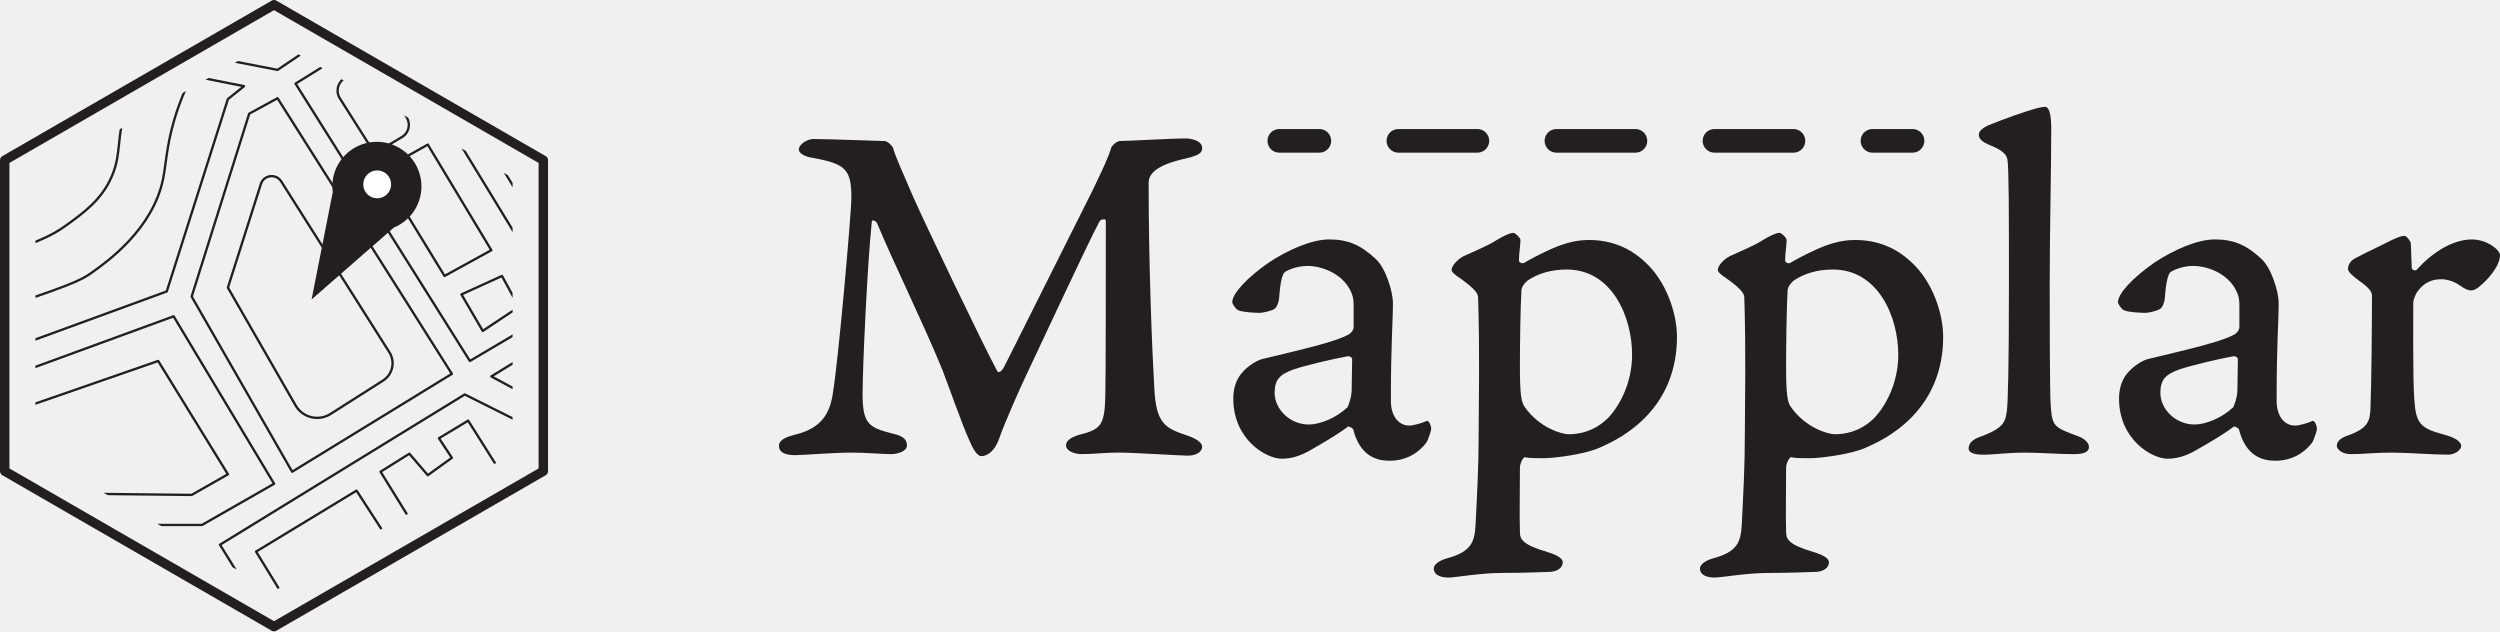
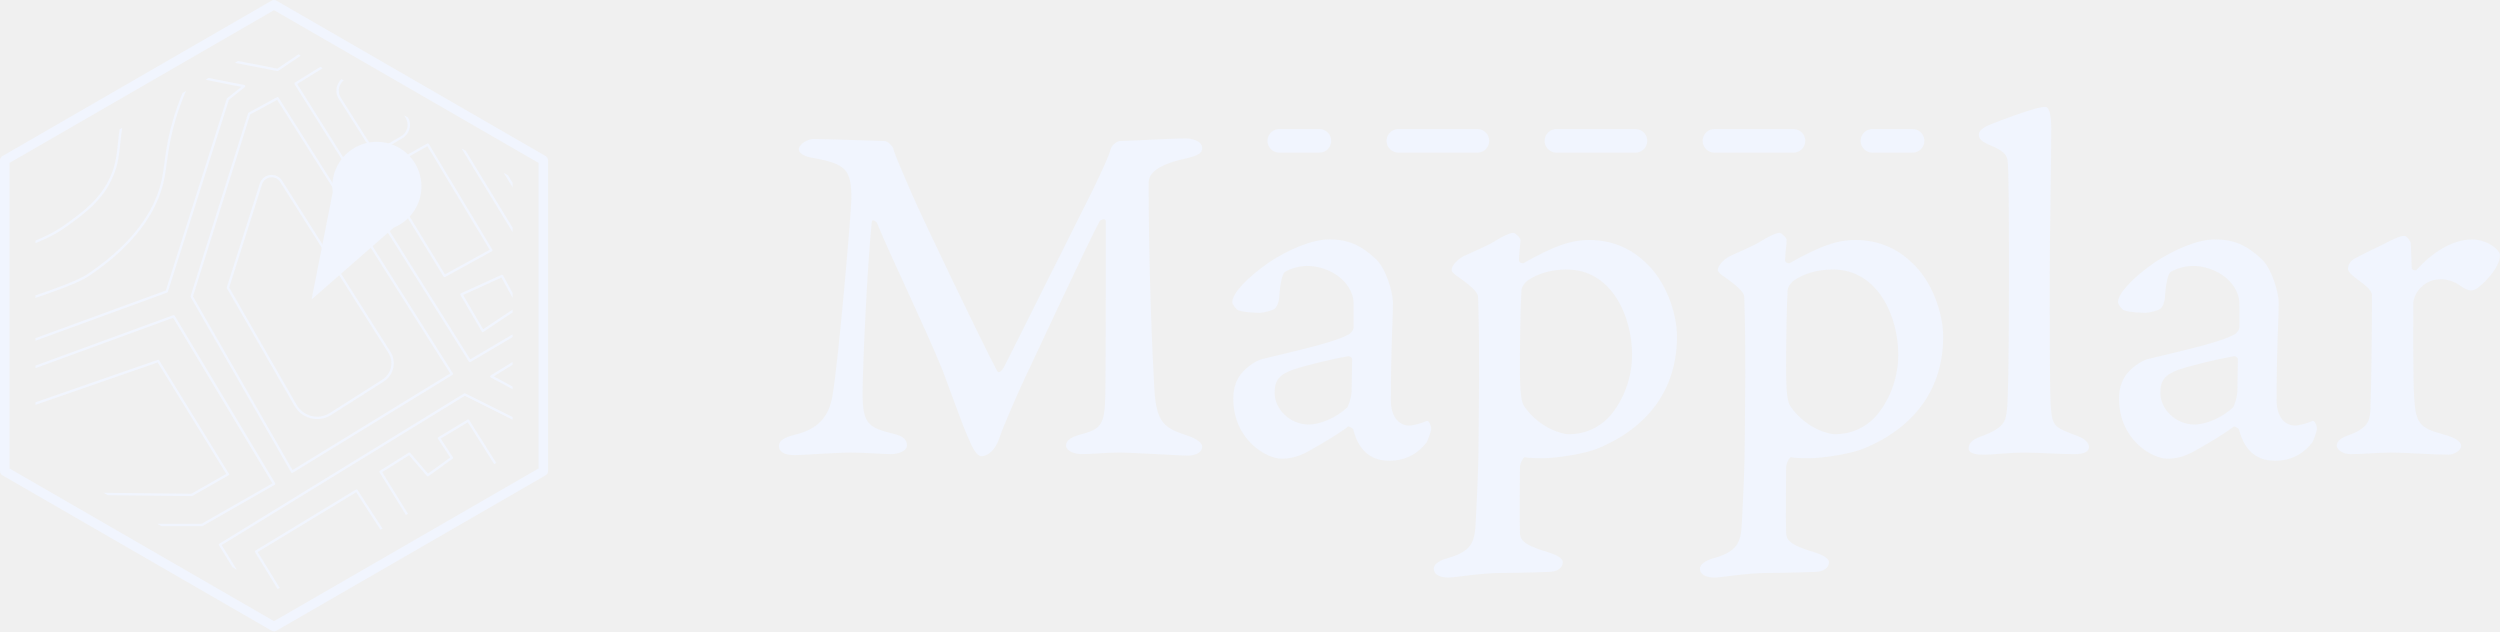
<svg xmlns="http://www.w3.org/2000/svg" id="Layer_2" data-name="Layer 2" viewBox="0 0 1059.87 267.66">
  <defs>
    <style>
      .cls-1, .cls-2, .cls-3, .cls-4, .cls-5 {
        fill: none;
      }

      .cls-1, .cls-3, .cls-4, .cls-5 {
-         stroke: #231f20;
+         stroke: #f1f5fe;
        stroke-linecap: round;
        stroke-linejoin: round;
      }

      .cls-6 {
        clip-path: url(#clippath);
      }

      .cls-2, .cls-7, .cls-8 {
        stroke-width: 0px;
      }

      .cls-3 {
        stroke-dasharray: 0 0 33.5 33.5;
      }

      .cls-3, .cls-4 {
        stroke-width: 10px;
      }

      .cls-5 {
        stroke-width: 4px;
      }

      .cls-7 {
-         fill: #231f20;
+         fill: #f1f5fe;
      }

      .cls-8 {
-         fill: #fff;
+         fill: #f1f5fe;
      }
    </style>
    <clipPath id="clippath">
      <polygon class="cls-2" points="15.03 75.44 15.03 192.23 116.17 250.62 217.31 192.23 217.31 75.44 116.17 17.04 15.03 75.44" />
    </clipPath>
  </defs>
  <g id="title">
    <path class="cls-7" d="M344.93,58.93c5.4,0,28.75.86,30.05.86s3.24,1.95,3.67,3.03c.87,3.24,3.24,8.43,7.78,19.02,4.76,11.03,30.05,63.78,36.32,75.45.43.87,1.73.65,3.03-1.95,1.51-2.81,32.21-64.42,37.4-74.59,4.54-9.51,6.7-14.05,7.78-17.73.22-1.3,2.59-3.24,3.89-3.24,3.68,0,20.97-1.08,27.89-1.08,2.16,0,6.92.86,6.92,4.11,0,1.95-1.3,3.03-6.7,4.32-12.97,2.81-16,6.7-16,10.38,0,35.02,1.51,71.99,2.38,86.47.65,15.78,4.76,17.51,13.62,20.54,4.76,1.51,6.7,3.46,6.7,4.76,0,2.16-2.16,3.89-6.27,3.89-2.59,0-23.13-1.3-28.97-1.3-6.49,0-10.59.65-15.78.65-3.46,0-6.7-1.51-6.7-3.68,0-2.38,2.81-3.89,7.35-4.97,7.78-2.16,9.08-4.54,9.3-16.43.22-5.62.22-52.97.22-73.72,0-1.51-2.38-.43-2.59,0-4.54,8.21-27.89,58.59-31.13,65.29-2.59,5.4-9.3,20.54-11.46,26.81-1.73,5.19-4.97,7.57-7.57,7.57-1.95,0-3.89-3.68-5.4-7.35-2.59-5.62-8.86-23.35-11.03-28.97-8-19.67-21.62-47.34-27.89-62.69-.22-.22-1.95-1.95-2.16-.22-1.95,19.02-3.89,61.83-3.89,72.86,0,12.97,2.81,14.27,12.97,16.86,4.97,1.08,5.84,3.03,5.84,4.97,0,2.38-3.68,3.68-6.92,3.68-3.03,0-10.59-.65-16.86-.65-6.92,0-20.75,1.08-23.56,1.08-4.11,0-6.92-1.08-6.92-3.89,0-1.95,1.51-3.46,6.7-4.76,9.94-2.38,14.48-7.57,16-16.65,2.59-14.92,8-78.26,8-83.45,0-12.32-2.16-14.7-16.43-17.29-3.24-.43-5.84-1.95-5.84-3.46,0-2.38,3.67-4.54,6.27-4.54Z" />
    <path class="cls-7" d="M583.18,109.73c4.32,3.89,7.35,14.05,7.35,18.59,0,8.22-.87,17.3-.87,41.51,0,7.13,3.68,10.59,7.78,10.59,1.73,0,5.62-1.08,7.35-1.95.86-.43,1.95,1.73,1.95,3.46,0,.87-1.51,4.97-1.95,5.62-3.24,4.32-8.43,7.78-15.78,7.78-5.62,0-12.54-2.16-15.35-13.4,0-.22-1.73-1.3-2.16-1.08-4.54,3.46-11.67,7.57-16.65,10.38-3.89,2.16-7.57,3.24-11.46,3.24-6.49,0-20.54-8-20.54-25.51,0-5.19,1.73-8.43,3.24-10.38,3.24-4.11,7.78-6.05,8.65-6.27,21.83-5.19,32-7.78,36.75-10.38,1.08-.43,2.38-1.95,2.38-3.24v-8.22c0-2.38,0-3.68-.65-5.62-3.03-8.43-12.32-12.11-19.02-12.11-4.54,0-8.86,1.95-9.73,2.81-.86,1.08-1.73,4.11-2.16,10.59-.22,2.38-1.08,4.11-1.95,4.76-1.08.87-4.97,1.73-6.27,1.73-1.73,0-7.13-.21-9.08-1.08-1.08-.43-2.59-2.59-2.59-3.46,0-3.68,6.27-10.38,15.57-16.86,8.22-5.4,18.16-9.73,25.51-9.73,8,0,13.4,2.38,19.67,8.22ZM571.29,172.64c.65-1.51,1.51-3.89,1.73-6.49l.22-13.84c0-.87-1.08-1.3-1.73-1.3-6.27,1.08-18.81,4.11-23.13,5.62-6.05,2.16-8,4.54-8,9.94,0,6.92,6.49,13.4,14.48,13.4,4.76,0,11.67-2.81,16.43-7.35Z" />
    <path class="cls-7" d="M697.11,110.81c9.3,8.21,13.84,22.05,13.84,32,0,20.97-11.03,37.62-32.64,46.91-6.05,2.81-19.24,4.54-23.78,4.54-2.59,0-6.49,0-8-.43-.65-.22-2.16,2.59-2.16,4.32,0,9.73-.22,20.11,0,27.24,0,3.03.65,5.41,11.67,8.65,4.97,1.51,6.49,3.03,6.49,4.32,0,2.38-2.38,4.11-6.05,4.11-1.73,0-9.94.43-19.89.43-8.86,0-19.67,1.95-22.48,1.95-2.59,0-6.27-.65-6.27-3.89,0-1.3,1.73-3.24,5.84-4.32,10.16-2.81,11.46-6.92,11.89-14.27.65-12.97,1.3-24.65,1.3-38.05.43-41.29,0-49.07-.22-57.94,0-1.51-.43-3.24-7.35-8.22-3.03-1.95-3.89-3.03-3.89-3.67,0-1.95,2.59-4.54,4.97-5.84,3.24-1.51,10.59-4.54,13.84-6.7,2.81-1.73,5.84-3.24,7.35-3.24.86,0,3.03,2.16,3.03,3.03,0,1.73-.65,6.05-.65,8.65,0,.86,1.3,1.51,2.16,1.08,5.4-3.24,12.11-6.27,14.48-7.13,5.19-1.95,9.08-2.59,13.19-2.59,9.51,0,17.29,3.46,23.35,9.08ZM647.82,118.81c-.43.22-2.59,2.16-2.81,4.11-.43,7.13-.65,23.35-.65,32.21,0,12.54.65,15.35,1.95,17.29,6.49,9.29,16.21,11.67,18.59,11.67,7.78,0,13.19-3.24,16.86-6.92,4.76-4.97,10.16-14.7,10.16-26.81,0-16.21-8.65-36.1-27.67-36.1-7.13,0-12.54,1.95-16.43,4.54Z" />
    <path class="cls-7" d="M809.96,110.81c9.3,8.21,13.84,22.05,13.84,32,0,20.97-11.03,37.62-32.64,46.91-6.05,2.81-19.24,4.54-23.78,4.54-2.59,0-6.49,0-8-.43-.65-.22-2.16,2.59-2.16,4.32,0,9.73-.22,20.11,0,27.24,0,3.03.65,5.41,11.67,8.65,4.97,1.51,6.49,3.03,6.49,4.32,0,2.38-2.38,4.11-6.05,4.11-1.73,0-9.95.43-19.89.43-8.86,0-19.67,1.95-22.48,1.95-2.59,0-6.27-.65-6.27-3.89,0-1.3,1.73-3.24,5.84-4.32,10.16-2.81,11.46-6.92,11.89-14.27.65-12.97,1.3-24.65,1.3-38.05.43-41.29,0-49.07-.22-57.94,0-1.51-.43-3.24-7.35-8.22-3.03-1.95-3.89-3.03-3.89-3.67,0-1.95,2.59-4.54,4.97-5.84,3.24-1.51,10.59-4.54,13.84-6.7,2.81-1.73,5.84-3.24,7.35-3.24.87,0,3.03,2.16,3.03,3.03,0,1.73-.65,6.05-.65,8.65,0,.86,1.3,1.51,2.16,1.08,5.4-3.24,12.11-6.27,14.48-7.13,5.19-1.95,9.08-2.59,13.19-2.59,9.51,0,17.29,3.46,23.35,9.08ZM760.67,118.81c-.43.22-2.59,2.16-2.81,4.11-.43,7.13-.65,23.35-.65,32.21,0,12.54.65,15.35,1.95,17.29,6.49,9.29,16.21,11.67,18.59,11.67,7.78,0,13.19-3.24,16.86-6.92,4.76-4.97,10.16-14.7,10.16-26.81,0-16.21-8.65-36.1-27.67-36.1-7.13,0-12.54,1.95-16.43,4.54Z" />
    <path class="cls-7" d="M843.03,53.09c6.92-2.81,14.92-5.62,19.46-6.92,2.16-.65,3.89-.86,4.54-.86,1.73,0,2.59,3.24,2.59,9.3,0,17.08-.65,44.53-.65,64.64,0,12.97,0,47.56.43,52.75.65,8.86,1.3,9.08,11.67,12.97,3.46,1.3,4.54,3.24,4.54,4.54,0,1.73-1.51,3.03-6.27,3.03-6.05,0-14.92-.65-20.54-.65-8.43,0-12.97.87-17.94.87-3.46,0-6.27-.65-6.27-2.6,0-2.16,1.51-3.89,5.41-5.19,9.94-3.68,10.16-6.49,10.81-10.81.43-3.46.87-16.86.87-54.05,0-29.19,0-49.07-.65-52.53-.43-2.59-3.24-4.32-6.92-5.84-4.32-1.73-5.19-3.03-5.19-4.76s2.59-3.24,4.11-3.89Z" />
    <path class="cls-7" d="M958.69,109.73c4.32,3.89,7.35,14.05,7.35,18.59,0,8.22-.87,17.3-.87,41.51,0,7.13,3.68,10.59,7.78,10.59,1.73,0,5.62-1.08,7.35-1.95.87-.43,1.95,1.73,1.95,3.46,0,.87-1.51,4.97-1.95,5.62-3.24,4.32-8.43,7.78-15.78,7.78-5.62,0-12.54-2.16-15.35-13.4,0-.22-1.73-1.3-2.16-1.08-4.54,3.46-11.67,7.57-16.65,10.38-3.89,2.16-7.57,3.24-11.46,3.24-6.49,0-20.54-8-20.54-25.51,0-5.19,1.73-8.43,3.24-10.38,3.24-4.11,7.78-6.05,8.65-6.27,21.84-5.19,32-7.78,36.75-10.38,1.08-.43,2.38-1.95,2.38-3.24v-8.22c0-2.38,0-3.68-.65-5.62-3.03-8.43-12.32-12.11-19.03-12.11-4.54,0-8.86,1.95-9.73,2.81-.86,1.08-1.73,4.11-2.16,10.59-.22,2.38-1.08,4.11-1.95,4.76-1.08.87-4.97,1.73-6.27,1.73-1.73,0-7.13-.21-9.08-1.08-1.08-.43-2.59-2.59-2.59-3.46,0-3.68,6.27-10.38,15.57-16.86,8.21-5.4,18.16-9.73,25.51-9.73,8,0,13.4,2.38,19.67,8.22ZM946.8,172.64c.65-1.51,1.51-3.89,1.73-6.49l.22-13.84c0-.87-1.08-1.3-1.73-1.3-6.27,1.08-18.81,4.11-23.13,5.62-6.05,2.16-8,4.54-8,9.94,0,6.92,6.49,13.4,14.48,13.4,4.76,0,11.68-2.81,16.43-7.35Z" />
    <path class="cls-7" d="M998.47,109.51c3.46-1.95,10.16-4.97,14.7-7.35,2.81-1.3,4.54-2.16,6.27-2.16.86,0,2.59,2.38,2.59,3.03.22,3.03.22,7.35.43,10.59,0,.65,1.51,1.51,2.16.65,6.27-6.92,14.92-12.76,23.35-12.76,6.27,0,11.89,4.32,11.89,6.7,0,4.76-5.62,10.81-8.65,13.19-1.08,1.08-2.6,1.73-3.46,1.73-1.51,0-2.81-.65-4.97-2.16-1.73-1.3-4.97-2.59-7.78-2.59-3.89,0-7.13,1.3-9.95,4.97-.86,1.08-1.95,3.68-1.95,4.97,0,2.16-.21,33.29.43,40.86.65,10.16,2.38,12.32,12.11,14.92,4.97,1.3,7.78,3.03,7.78,4.97,0,1.73-2.81,3.68-5.4,3.68-6.7,0-17.73-.87-24-.87-7.57,0-11.46.65-17.51.65-3.89,0-5.84-2.38-5.84-3.46,0-2.38,2.38-3.68,4.97-4.54,8.43-3.03,9.08-6.27,9.3-11.24.43-9.73.65-36.32.65-47.78,0-1.3-.22-2.81-5.41-6.49-2.38-1.73-4.76-3.68-4.76-4.97,0-1.95,1.3-3.68,3.03-4.54Z" />
    <g>
      <line class="cls-4" x1="542.35" y1="59.71" x2="559.35" y2="59.71" />
      <line class="cls-3" x1="592.84" y1="59.71" x2="777.07" y2="59.71" />
      <line class="cls-4" x1="793.82" y1="59.71" x2="810.82" y2="59.71" />
    </g>
  </g>
  <g id="logo-text">
    <g class="cls-6">
      <g>
        <polyline class="cls-1" points="-39.81 -.95 117.66 29.63 233.06 -48.12" />
        <polygon class="cls-1" points="-39.81 8.15 103.46 36.54 96.62 42 70.7 123.55 -39.81 163.95 -39.81 8.15" />
        <polygon class="cls-1" points="117.66 41.64 105.65 48.19 81.26 125.73 123.85 199.99 191.56 158.49 117.66 41.64" />
        <polygon class="cls-1" points="125.3 35.45 199.2 153.03 237.42 130.46 164.62 11.06 125.3 35.45" />
        <polygon class="cls-1" points="254.9 -48.12 172.26 4.51 245.43 124.64 300.33 89.69 300.33 -48.12 254.9 -48.12" />
        <polygon class="cls-1" points="73.61 134.1 -39.81 175.6 -39.81 222.56 85.63 222.56 116.2 205.09 73.61 134.1" />
        <polygon class="cls-1" points="83.44 233.85 -39.81 233.85 -39.81 292.01 118.39 292.01 83.44 233.85" />
        <polygon class="cls-1" points="93.27 230.93 197.02 167.23 253.81 195.62 120.94 275.71 93.27 230.93" />
        <polygon class="cls-1" points="125.3 285.54 130.26 292.01 223.59 292.01 300.33 245.13 300.33 221.47 264 199.99 125.3 285.54" />
        <polygon class="cls-1" points="300.33 253.5 239.61 292.01 300.33 292.01 300.33 253.5" />
        <polygon class="cls-1" points="273.46 194.89 300.33 209.82 300.33 178.33 273.46 194.89" />
        <polygon class="cls-1" points="300.33 165.41 262.91 189.07 208.3 159.58 300.33 103.16 300.33 165.41" />
        <polygon class="cls-1" points="67.06 153.03 -21.03 183.61 -21.03 208.73 81.26 209.82 96.62 201.08 67.06 153.03" />
        <path class="cls-1" d="M278.2-48.12l-58.24,38.88c-1.9,6.13-7.96,28.37,2.55,53.07,12.74,29.93,40.03,40.48,44.78,42.23,11.02-6.31,22.03-12.62,33.05-18.93" />
        <polyline class="cls-1" points="300.33 116.99 247.25 148.66 264 176.33 300.33 155.58" />
        <polygon class="cls-1" points="108.56 233.85 151.15 208 167.9 233.85 125.3 261.15 108.56 233.85" />
        <polygon class="cls-1" points="161.34 199.99 178.45 227.66 215.58 205.45 198.47 178.33 186.1 185.79 191.56 194.08 181.36 201.45 173.54 192.35 161.34 199.99" />
        <polygon class="cls-1" points="212.81 244.04 264.73 213.46 281.47 240.76 229.78 272.76 212.81 244.04" />
        <polygon class="cls-1" points="161.34 275.71 202.84 251.68 210.12 263.7 169.72 287.72 161.34 275.71" />
        <path class="cls-1" d="M125.31,171.87l-28.69-49.92,13.98-43.94c1.23-3.88,6.43-4.55,8.61-1.11l45.88,72.46c2.56,4.04,1.36,9.39-2.67,11.96l-22.31,14.19c-5.07,3.22-11.8,1.57-14.8-3.64Z" />
        <path class="cls-1" d="M163.83,61.98l6.52-3.83c2.87-1.68,3.83-5.37,2.16-8.24l-10.78-18.51c-1.64-2.82-5.22-3.82-8.08-2.27l-7.37,3.98c-3.08,1.66-4.1,5.58-2.23,8.54l11.62,18.36c1.74,2.75,5.35,3.63,8.16,1.98Z" />
        <polygon class="cls-1" points="161.34 72.58 188.46 116.99 208.3 106.07 181.36 61.3 161.34 72.58" />
        <polygon class="cls-1" points="195.63 124.82 204.66 140.29 219.95 130.1 212.81 116.99 195.63 124.82" />
        <line class="cls-1" x1="193.74" y1="-49.73" x2="86.97" y2="23.67" />
        <path class="cls-1" d="M155.52-49.73c-18.24,12.9-33.25,22.22-43.68,28.39-10.25,6.07-19.7,11.24-30.58,21.48-7.66,7.21-13.02,14.09-16.38,18.82" />
        <path class="cls-1" d="M59.76,27.88c-1.57,3.23-3.84,8.34-5.81,14.85-4.86,16.07-2.25,22.09-6.55,32.03-4.27,9.88-11.76,15.3-19.29,20.75-6.73,4.87-12.37,7.08-34.22,14.93-8.73,3.13-20.16,7.12-33.7,11.5" />
        <path class="cls-1" d="M-39.81,143.57c7.08-2.21,16.9-5.32,28.61-9.1,41.37-13.38,45.58-15.68,49.94-18.77,6.56-4.65,26.04-18.44,30.4-39.86,1.47-7.2,1.46-16.4,6.66-30.92,1.97-5.5,4.01-9.88,5.46-12.77" />
        <path class="cls-1" d="M-39.81,246c5.74-.23,13.97-.54,23.87-.87,32.49-1.1,37.96-.92,43.68-.36,10.57,1.03,22.55,2.2,34.95,8.01,20.28,9.5,31.98,26.86,38.22,39.24" />
        <polyline class="cls-1" points="-39.81 8.15 -39.81 -48.12 254.9 -48.12" />
        <path class="cls-1" d="M18.34-13.75l-1.56,7.55c-.47,2.29,1.01,4.52,3.3,4.96l31.08,6.04c2.26.44,4.44-1.02,4.9-3.27l1.43-6.97c.46-2.25-.98-4.46-3.23-4.94l-30.95-6.62c-2.27-.49-4.51.97-4.98,3.25Z" />
        <path class="cls-1" d="M-39.81,61.3L-1.23,68.79c3.04.59,5.04,3.52,4.49,6.57L-.04,93.45c-.53,2.93-3.37,4.84-6.29,4.24l-33.49-6.91" />
        <path class="cls-1" d="M2.03,37.72l-1.42,8.81c-.4,2.45,1.22,4.78,3.65,5.27l28.17,5.65c2.57.51,5.05-1.21,5.47-3.79l1.35-8.31c.39-2.42-1.18-4.73-3.57-5.25l-28.09-6.15c-2.59-.57-5.12,1.16-5.55,3.77Z" />
      </g>
    </g>
    <polygon class="cls-5" points="2 67.92 2 199.75 116.17 265.66 230.34 199.75 230.34 67.92 116.17 2 2 67.92" />
    <g>
      <path class="cls-7" d="M142.54,81.78c.03-.16.04-.33.02-.49-.51-3.84.24-7.64,2.16-10.97,3.1-5.37,8.88-8.7,15.08-8.7,3.03,0,6.04.81,8.68,2.33,8.31,4.8,11.16,15.45,6.37,23.76-1.92,3.33-4.84,5.88-8.42,7.36-.15.06-.29.15-.41.26l-31.58,27.6,8.11-41.15Z" />
      <path class="cls-7" d="M159.79,63.12c2.77,0,5.51.74,7.93,2.13,3.68,2.12,6.31,5.55,7.41,9.65s.53,8.38-1.59,12.06c-1.76,3.04-4.42,5.37-7.69,6.72-.3.12-.58.3-.83.51l-28.27,24.71,7.26-36.84c.06-.32.07-.65.03-.98-.47-3.51.22-6.98,1.97-10.02,2.83-4.9,8.11-7.95,13.78-7.95M159.79,60.12c-6.53,0-12.88,3.39-16.38,9.45-2.17,3.75-2.88,7.93-2.35,11.92l-8.96,45.46,34.89-30.49c3.72-1.53,6.98-4.24,9.15-7.99,5.22-9.04,2.12-20.59-6.92-25.81-2.98-1.72-6.22-2.53-9.43-2.53h0Z" />
    </g>
    <g>
      <circle class="cls-8" cx="159.91" cy="78.16" r="7.41" />
      <path class="cls-7" d="M159.91,72.25c3.26,0,5.91,2.65,5.91,5.91s-2.65,5.91-5.91,5.91-5.91-2.65-5.91-5.91,2.65-5.91,5.91-5.91M159.91,69.25c-4.92,0-8.91,3.99-8.91,8.91s3.99,8.91,8.91,8.91,8.91-3.99,8.91-8.91-3.99-8.91-8.91-8.91h0Z" />
    </g>
  </g>
</svg>
